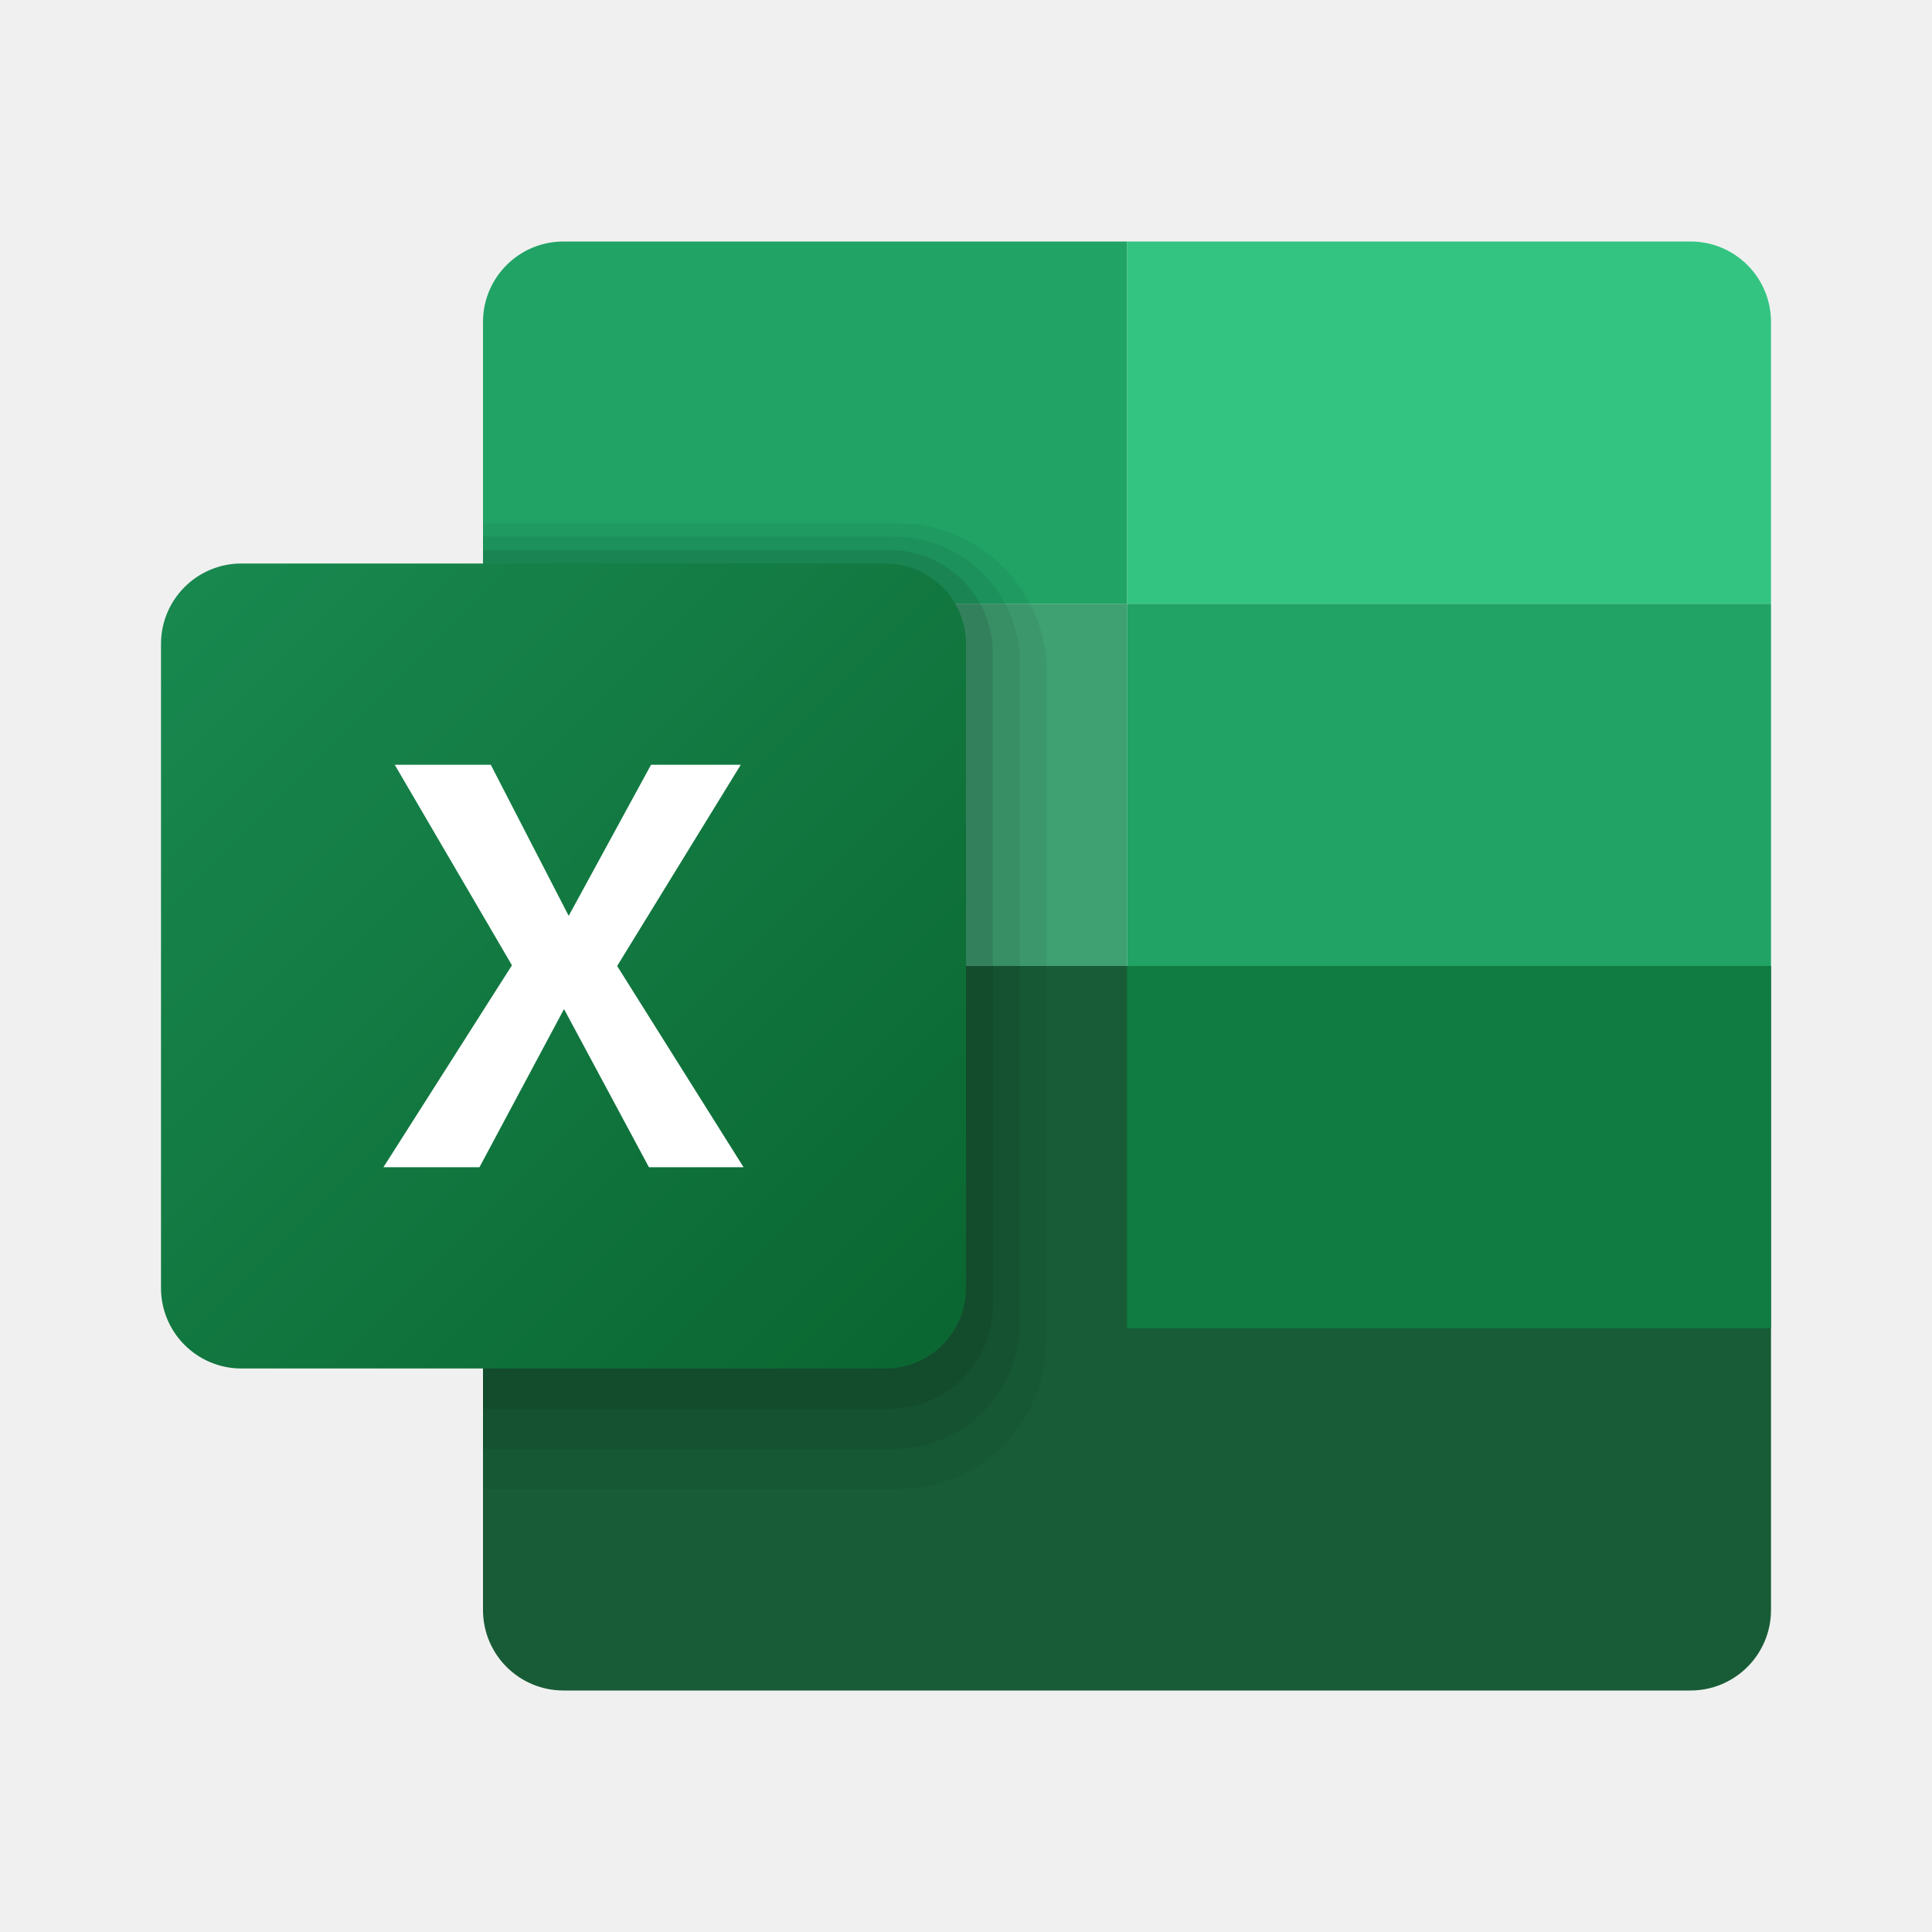
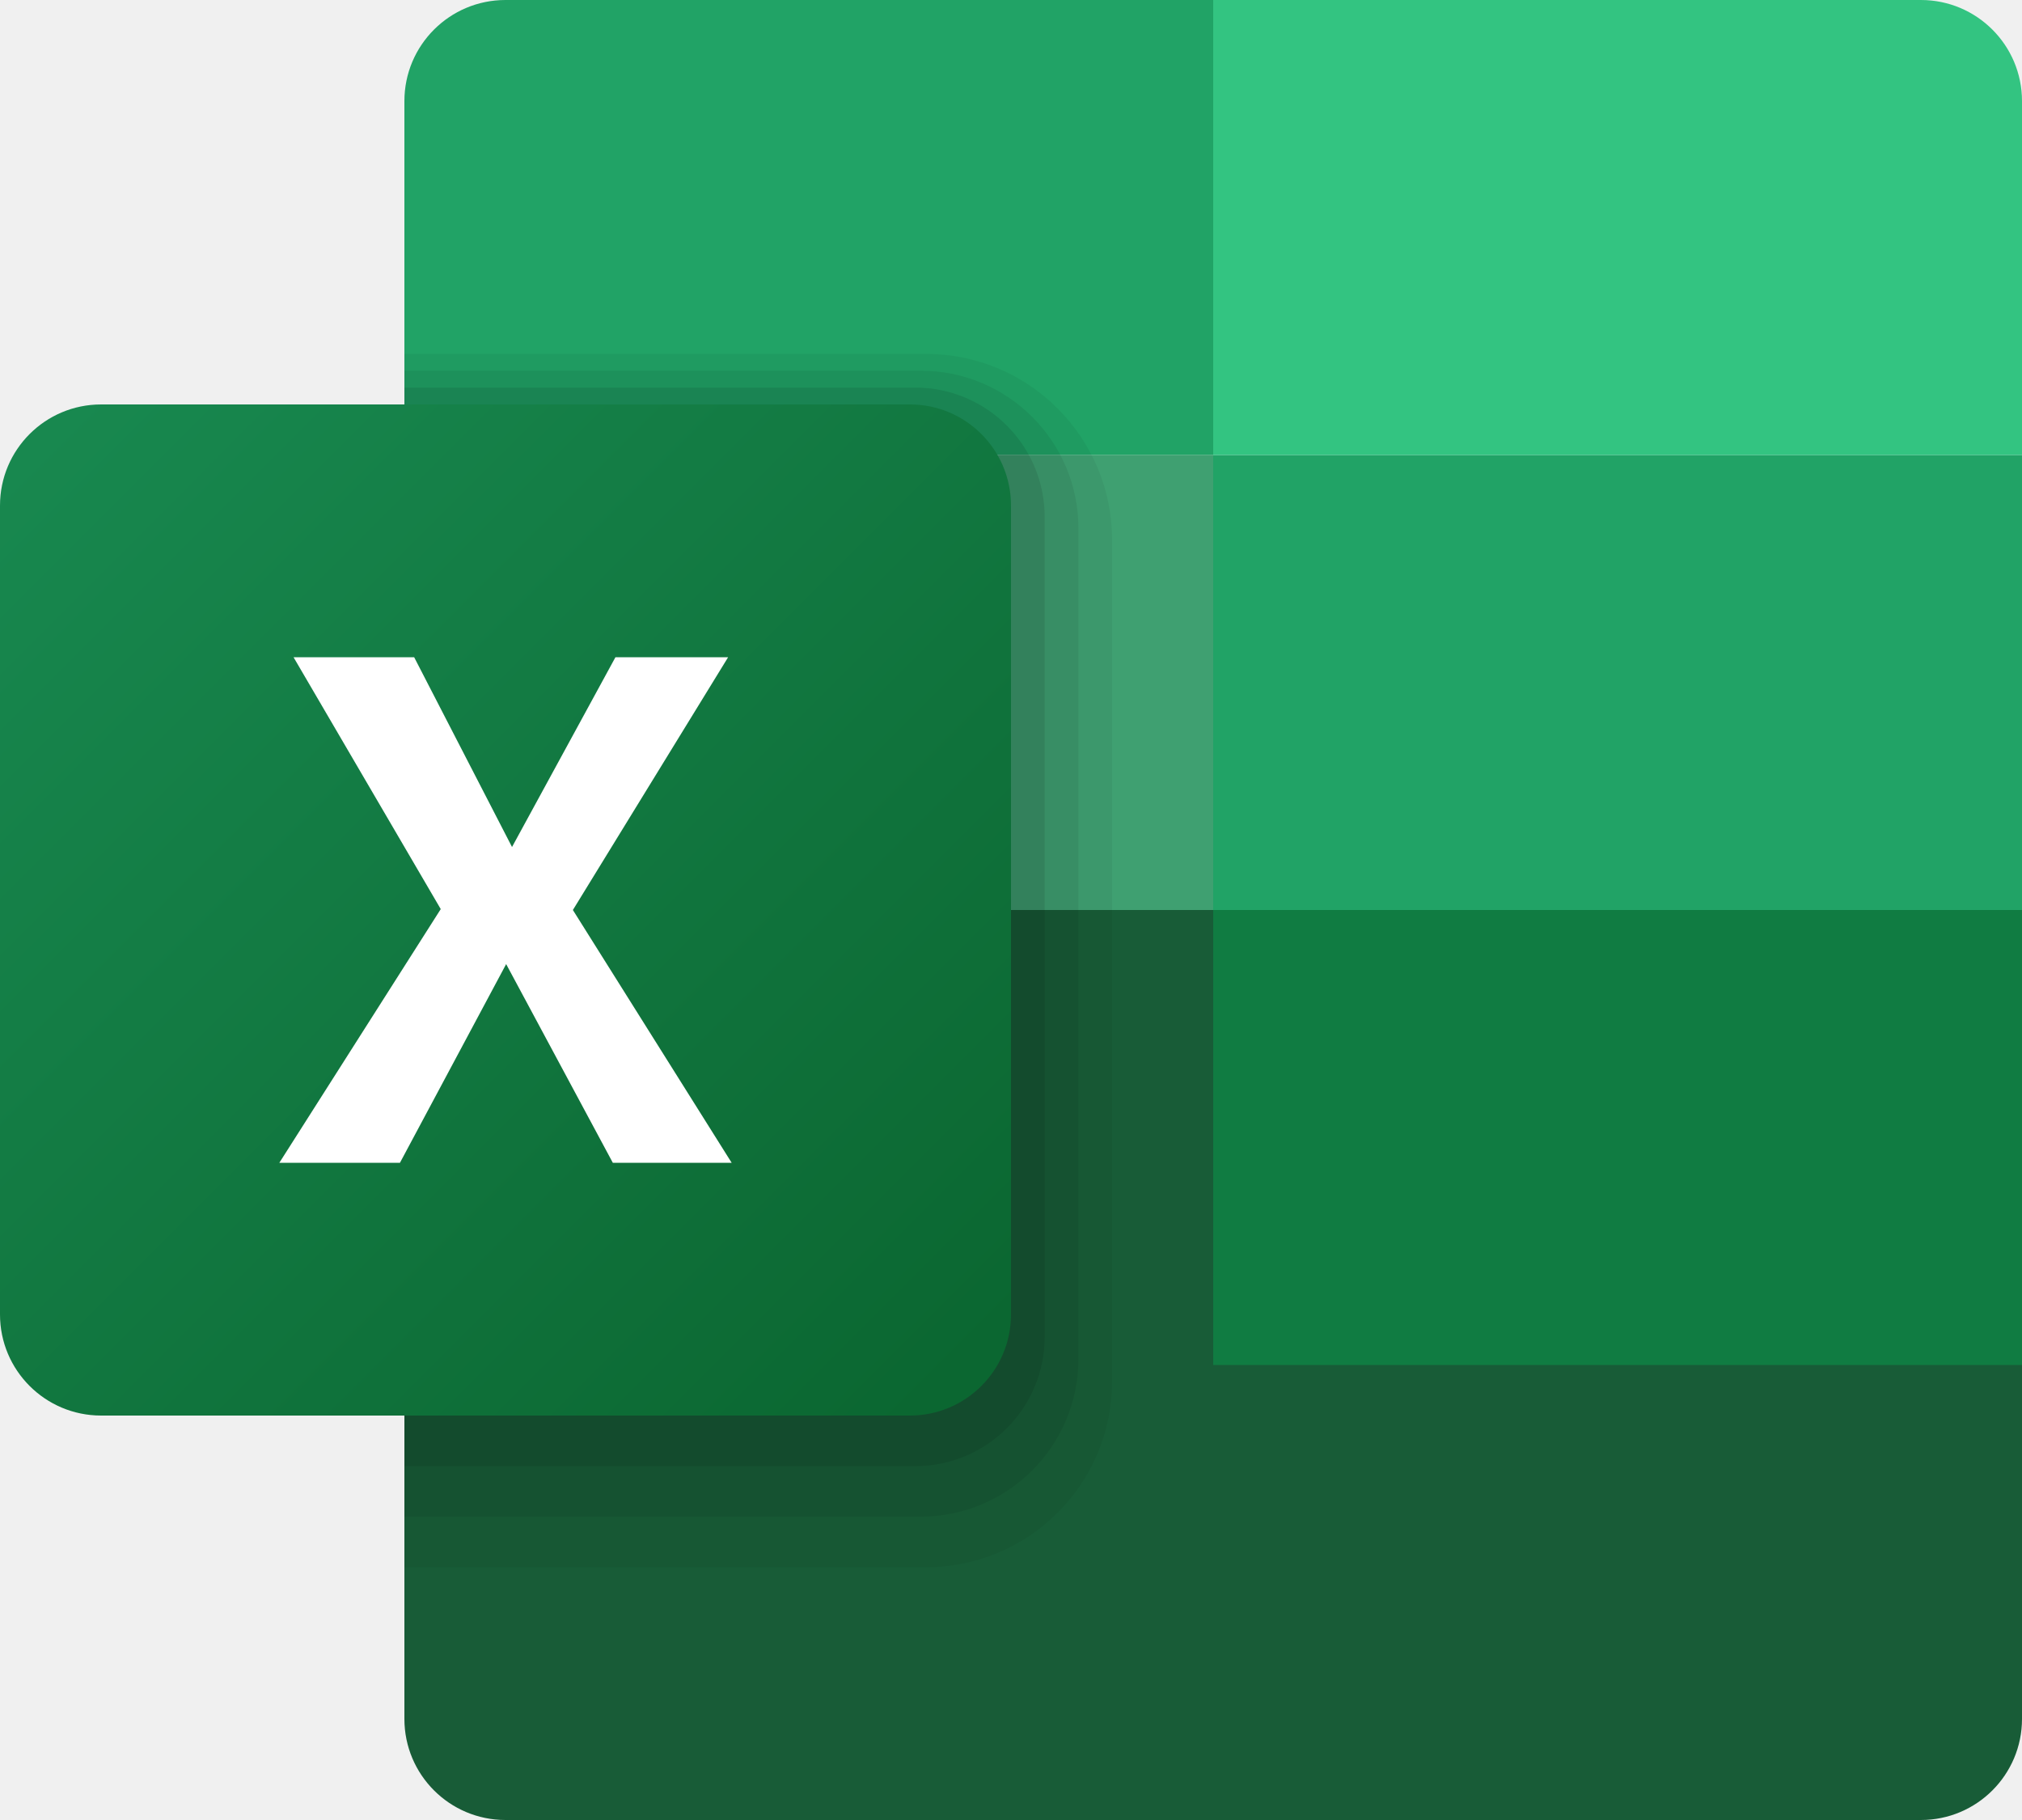
- <svg xmlns="http://www.w3.org/2000/svg" viewBox="0 0 48 48" width="48px" height="48px">
+ <svg xmlns="http://www.w3.org/2000/svg" viewBox="4 6 40 36">
  <rect width="16" height="9" x="28" y="15" fill="#21a366" />
  <path fill="#185c37" d="M44,24H12v16c0,1.105,0.895,2,2,2h28c1.105,0,2-0.895,2-2V24z" />
  <rect width="16" height="9" x="28" y="24" fill="#107c42" />
  <rect width="16" height="9" x="12" y="15" fill="#3fa071" />
  <path fill="#33c481" d="M42,6H28v9h16V8C44,6.895,43.105,6,42,6z" />
  <path fill="#21a366" d="M14,6h14v9H12V8C12,6.895,12.895,6,14,6z" />
  <path d="M22.319,13H12v24h10.319C24.352,37,26,35.352,26,33.319V16.681C26,14.648,24.352,13,22.319,13z" opacity=".05" />
  <path d="M22.213,36H12V13.333h10.213c1.724,0,3.121,1.397,3.121,3.121v16.425 C25.333,34.603,23.936,36,22.213,36z" opacity=".07" />
  <path d="M22.106,35H12V13.667h10.106c1.414,0,2.56,1.146,2.56,2.56V32.44C24.667,33.854,23.52,35,22.106,35z" opacity=".09" />
  <linearGradient id="flEJnwg7q~uKUdkX0KCyBa" x1="4.725" x2="23.055" y1="14.725" y2="33.055" gradientUnits="userSpaceOnUse">
    <stop offset="0" stop-color="#18884f" />
    <stop offset="1" stop-color="#0b6731" />
  </linearGradient>
  <path fill="url(#flEJnwg7q~uKUdkX0KCyBa)" d="M22,34H6c-1.105,0-2-0.895-2-2V16c0-1.105,0.895-2,2-2h16c1.105,0,2,0.895,2,2v16 C24,33.105,23.105,34,22,34z" />
  <path fill="#fff" d="M9.807,19h2.386l1.936,3.754L16.175,19h2.229l-3.071,5l3.141,5h-2.351l-2.11-3.93L11.912,29H9.526 l3.193-5.018L9.807,19z" />
</svg>
